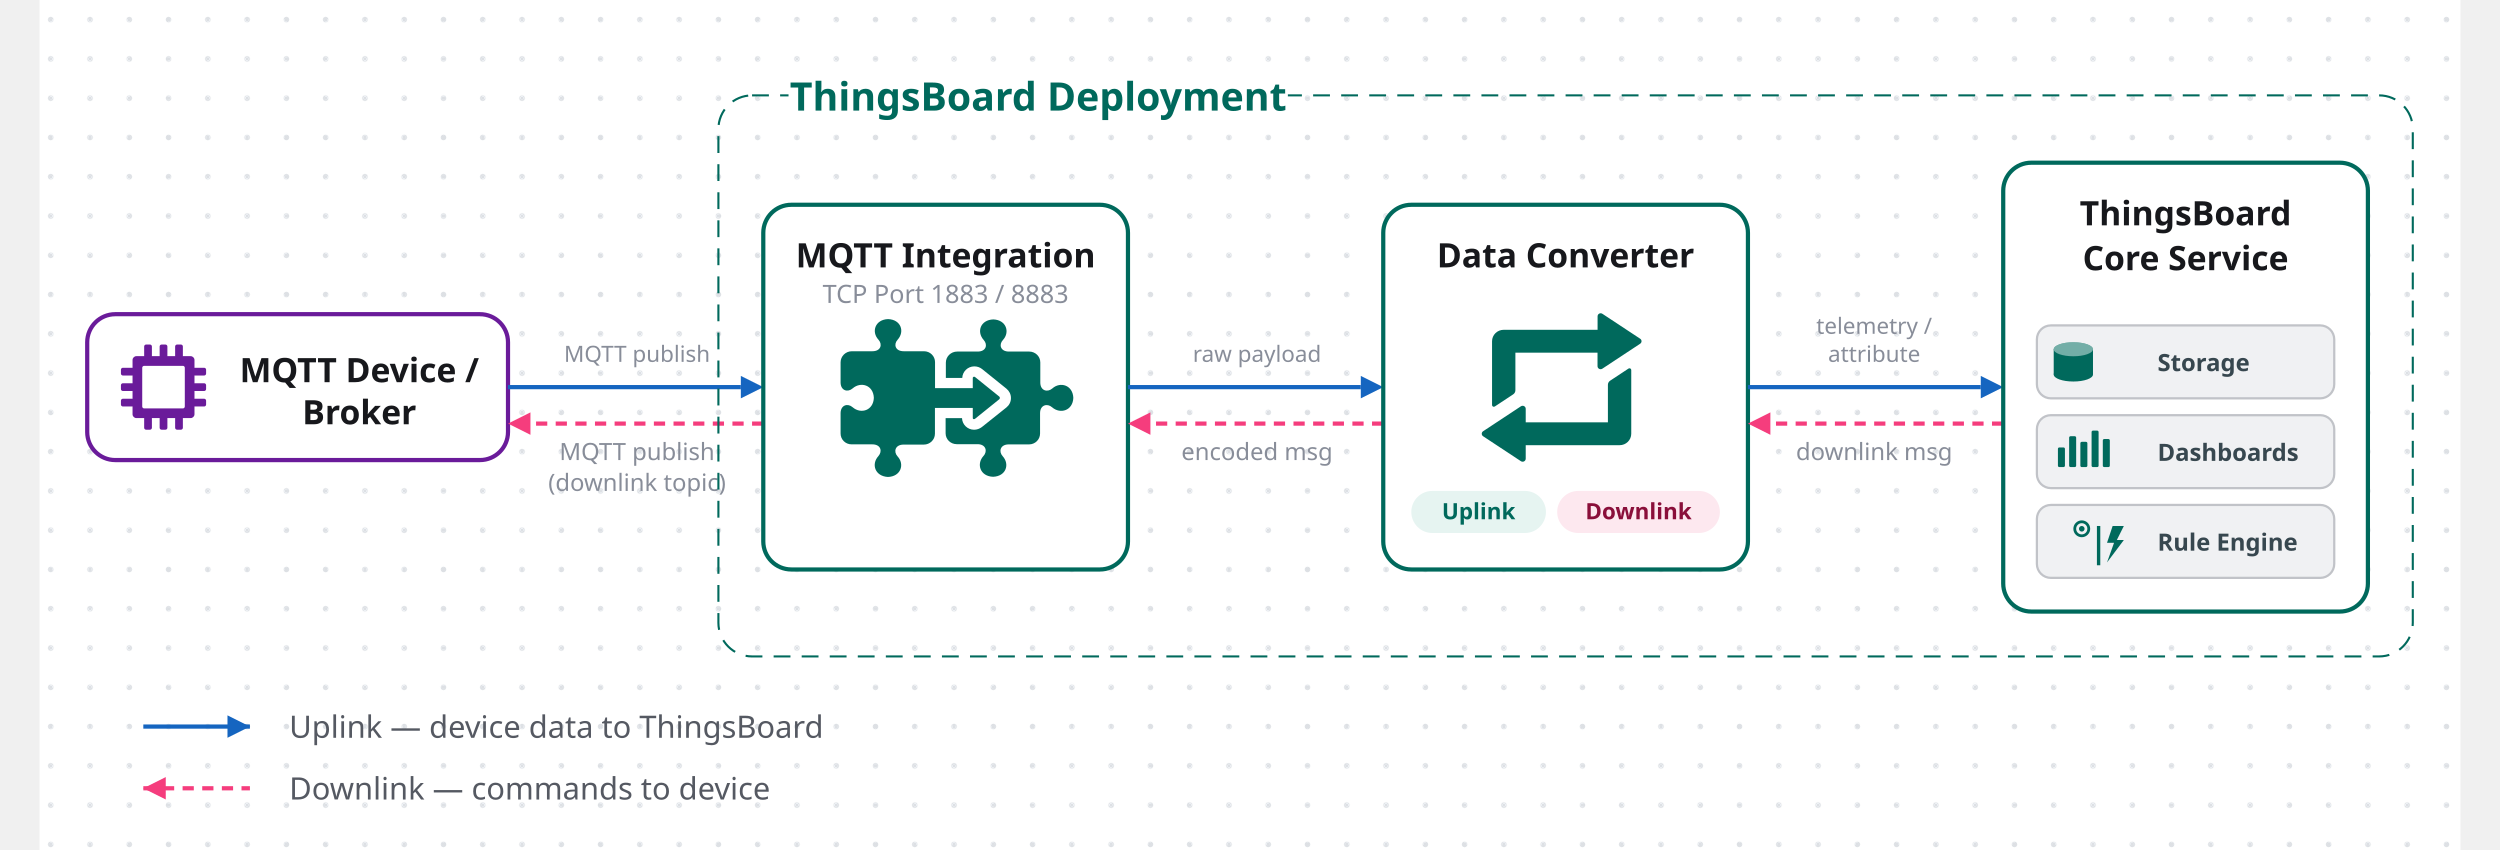
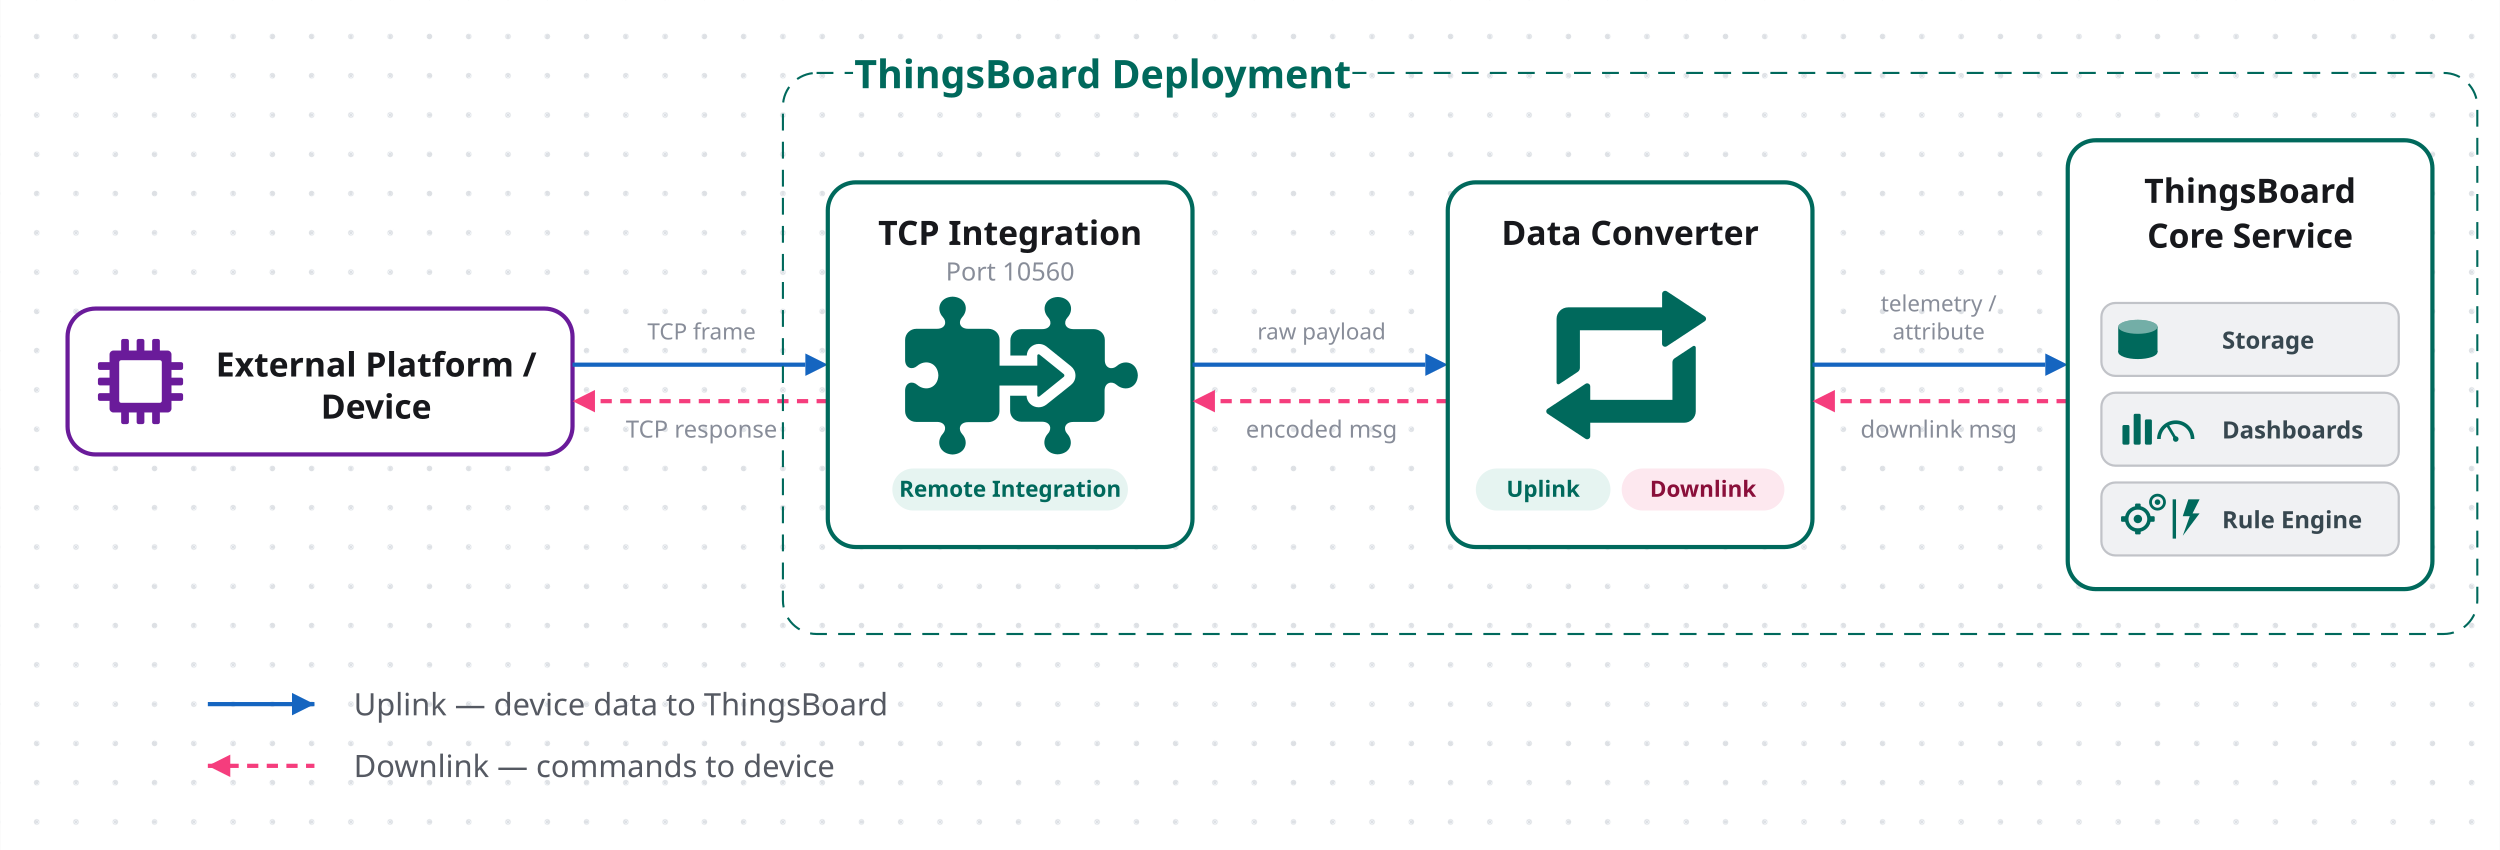
- <svg xmlns="http://www.w3.org/2000/svg" width="1400" height="476" viewBox="-11 0 863 303">
+ <svg xmlns="http://www.w3.org/2000/svg" width="1400" height="476" viewBox="-48 8 891 303">
  <defs>
    <pattern id="dots" x="0" y="0" width="14" height="14" patternUnits="userSpaceOnUse">
      <circle cx="7" cy="7" r="1" fill="#dde0e4" />
    </pattern>
    <clipPath id="clip0">
-       <path fill="#fff" d="M-11 0h863v303H-11z" />
+       <path fill="#fff" d="M-48 8h891v303H-48z" />
    </clipPath>
  </defs>
  <g clip-path="url(#clip0)">
-     <path fill="#fff" d="M-11 0h863v303H-11z" />
-     <rect x="-11" width="863" height="303" fill="url(#dots)" />
+     <path fill="#fff" d="M-48 8h891v303H-48z" />
+     <rect x="-48" y="8" width="891" height="303" fill="url(#dots)" />
    <g transform="translate(0,33)">
-       <rect x="6" y="79" width="150" height="52" rx="10" fill="#fff" stroke="#6a1b9a" stroke-width="1.5" />
-       <g transform="translate(12.5,84.3) scale(0.69)" fill="#6a1b9a">
+       <rect x="-24" y="85" width="180" height="52" rx="10" fill="#fff" stroke="#6a1b9a" stroke-width="1.5" />
+       <g transform="translate(-18.7,90.3) scale(0.69)" fill="#6a1b9a">
        <rect x="14" y="14" width="32" height="32" rx="2" fill="#6a1b9a" />
        <rect x="19" y="19" width="22" height="22" rx="1" fill="#fff" />
        <rect x="20" y="8" width="4" height="7" rx="1" />
        <rect x="28" y="8" width="4" height="7" rx="1" />
        <rect x="36" y="8" width="4" height="7" rx="1" />
        <rect x="20" y="45" width="4" height="7" rx="1" />
        <rect x="28" y="45" width="4" height="7" rx="1" />
        <rect x="36" y="45" width="4" height="7" rx="1" />
        <rect x="8" y="20" width="7" height="4" rx="1" />
        <rect x="8" y="28" width="7" height="4" rx="1" />
        <rect x="8" y="36" width="7" height="4" rx="1" />
        <rect x="45" y="20" width="7" height="4" rx="1" />
        <rect x="45" y="28" width="7" height="4" rx="1" />
        <rect x="45" y="36" width="7" height="4" rx="1" />
      </g>
-       <text x="103" y="99" text-anchor="middle" font-family="system-ui,sans-serif" font-size="12" fill="#17181c" font-weight="600" dominant-baseline="middle">MQTT Device /</text>
-       <text x="103" y="114" text-anchor="middle" font-family="system-ui,sans-serif" font-size="12" fill="#17181c" font-weight="600" dominant-baseline="middle">Broker</text>
+       <text x="86" y="105" text-anchor="middle" font-family="system-ui,sans-serif" font-size="12" fill="#17181c" font-weight="600" dominant-baseline="middle">External Platform /</text>
+       <text x="86" y="120" text-anchor="middle" font-family="system-ui,sans-serif" font-size="12" fill="#17181c" font-weight="600" dominant-baseline="middle">Device</text>
      <line x1="156" y1="105" x2="239" y2="105" stroke="#1565c0" stroke-width="1.5" />
      <polygon points="239,101 247,105 239,109" fill="#1565c0" />
-       <text x="202" y="96" text-anchor="middle" font-family="system-ui,sans-serif" font-size="8" fill="#888d99">MQTT publish</text>
+       <text x="202" y="96" text-anchor="middle" font-family="system-ui,sans-serif" font-size="8" fill="#888d99">TCP frame</text>
      <line x1="247" y1="118" x2="164" y2="118" stroke="#f53d7d" stroke-width="1.5" stroke-dasharray="4,3" />
      <polygon points="164,114 156,118 164,122" fill="#f53d7d" />
-       <text x="202" y="131" text-anchor="middle" font-family="system-ui,sans-serif" font-size="8.5" fill="#888d99">MQTT publish</text>
-       <text x="202" y="142" text-anchor="middle" font-family="system-ui,sans-serif" font-size="8.5" fill="#888d99">(downlink topic)</text>
+       <text x="202" y="131" text-anchor="middle" font-family="system-ui,sans-serif" font-size="8.5" fill="#888d99" dominant-baseline="auto">TCP response</text>
      <rect x="231" y="1" width="604" height="200" rx="12" fill="none" stroke="#00695c" stroke-width="0.75" stroke-dasharray="6,4" />
      <rect x="256" y="-6" width="178" height="14" fill="#fff" />
      <text x="345" y="1" text-anchor="middle" font-family="system-ui,sans-serif" font-size="14" fill="#00695c" font-weight="600" dominant-baseline="central" textLength="174" lengthAdjust="spacing">ThingsBoard Deployment</text>
      <rect x="247" y="40" width="130" height="130" rx="10" fill="#fff" stroke="#00695c" stroke-width="1.5" />
-       <text x="312" y="53" text-anchor="middle" font-family="system-ui,sans-serif" font-size="12" fill="#17181c" font-weight="600" dominant-baseline="hanging">MQTT Integration</text>
-       <text x="312" y="68" text-anchor="middle" font-family="system-ui,sans-serif" font-size="9" fill="#888d99" dominant-baseline="hanging">TCP Port 1883 / 8883</text>
+       <text x="312" y="53" text-anchor="middle" font-family="system-ui,sans-serif" font-size="12" fill="#17181c" font-weight="600" dominant-baseline="hanging">TCP Integration</text>
+       <text x="312" y="68" text-anchor="middle" font-family="system-ui,sans-serif" font-size="9" fill="#888d99" dominant-baseline="hanging">Port 10560</text>
      <g transform="matrix(-0.16987,0,0,-0.166552,357.5201,149.5578)" fill="#00695c">
        <path d="m 465.3,145.05 h -43.5 c -17.7,0 -21.8,-14.7 -12.6,-25.3 15.2,-17.2 7.1,-43 -20.2,-44.5 -27.3,1 -35.4,27.3 -20.2,44 9.1,10.1 5.1,25.3 -12.6,25.3 h -42.5 c -12.6,0 -23.3,10.1 -23.3,23.3 v 55.1 h -1 -78.4 v -21.8 c 0,-2 -2.5,-3 -4.6,-1.5 l -51.1,42 c -1.5,1.5 -1.5,4 0,5.6 l 51.1,42 c 2,1.5 4.6,0 4.6,-2 v -21.8 h 78.2 1 v 55.6 c 0,12.6 10.1,23.3 23.3,23.3 H 356 c 17.7,0 21.8,14.7 12.6,24.8 -15.2,17.2 -7.1,43 20.2,44 27.3,-1 35.4,-27.3 20.2,-44 -9.1,-10.1 -5.1,-24.8 12.6,-24.8 h 43 c 13.2,0 23.8,-10.6 23.8,-23.8 v -43.6 c -0.5,-17.2 -15.2,-21.2 -25.3,-12.1 -17.2,15.2 -43.5,7.1 -44.5,-20.2 1,-27.3 27.3,-35.4 44.5,-20.2 10.1,9.1 24.8,5.1 25.3,-12.1 v -44 c 0.1,-12.7 -10,-23.3 -23.1,-23.3 z" />
        <path d="m 244.7,145.45 h -43.5 c -17.7,0 -21.8,-15.2 -12.6,-25.3 15.2,-17.2 7.1,-43.5 -20.2,-44.5 -27.3,1 -35.4,26.8 -20.2,44 9.1,10.1 5.1,25.3 -12.6,25.3 H 93.1 c -13.2,0 -23.3,10.6 -23.3,23.3 v 43.5 c 0,17.7 -15.2,21.8 -25.3,12.6 -17.2,-15.2 -43.5,-7.1 -44.5,20.2 1,27.3 27.3,35.4 44,20.2 10.1,-9.1 25.3,-5.1 25.3,12.6 v 43 c 0,13.2 10.6,23.3 23.3,23.3 h 42.5 c 17.7,0 21.8,14.7 12.6,24.8 -15.2,16.7 -7.1,43 20.2,44 27.3,-1 35.4,-26.8 20.2,-44 -9.1,-10.1 -5.1,-24.8 12.6,-24.8 h 43 c 13.2,0 23.8,-10.6 23.8,-23.8 v -32.7 h -34.4 c -0.5,13.7 -11.7,24.8 -25.3,24.8 -6.1,0 -11.6,-2 -16.2,-5.6 l -51.1,-42 c -6.1,-5.1 -9.6,-12.1 -9.6,-20.2 0,-8.1 3.5,-15.2 9.6,-20.2 l 51.6,-42 c 4.6,-3.5 10.1,-5.6 16.2,-5.6 13.7,0 24.8,11.1 25.3,24.8 H 268 v -32.4 c 0,-13.2 -10.6,-23.3 -23.3,-23.3 z" />
      </g>
+       <rect x="270" y="142" width="84" height="15" rx="7.5" fill="#e6f4f1" />
+       <text x="312" y="149" text-anchor="middle" font-family="system-ui,sans-serif" font-size="8" fill="#00695c" font-weight="700" dominant-baseline="central">Remote Integration</text>
      <line x1="377" y1="105" x2="460" y2="105" stroke="#1565c0" stroke-width="1.5" />
      <polygon points="460,101 468,105 460,109" fill="#1565c0" />
      <text x="423" y="96" text-anchor="middle" font-family="system-ui,sans-serif" font-size="8" fill="#888d99">raw payload</text>
      <line x1="468" y1="118" x2="385" y2="118" stroke="#f53d7d" stroke-width="1.5" stroke-dasharray="4,3" />
      <polygon points="385,114 377,118 385,122" fill="#f53d7d" />
-       <text x="423" y="131" text-anchor="middle" font-family="system-ui,sans-serif" font-size="8.5" fill="#888d99">encoded msg</text>
+       <text x="423" y="131" text-anchor="middle" font-family="system-ui,sans-serif" font-size="8.5" fill="#888d99" dominant-baseline="auto">encoded msg</text>
      <rect x="468" y="40" width="130" height="130" rx="10" fill="#fff" stroke="#00695c" stroke-width="1.5" />
      <text x="533" y="53" text-anchor="middle" font-family="system-ui,sans-serif" font-size="12" fill="#17181c" font-weight="600" dominant-baseline="hanging">Data Converter</text>
      <g transform="matrix(0.217828,0,0,0.213574,478.2844,73.1842)" fill="#00695c">
        <path d="m 373.23,68.177 -61.8,-41.6 c -3.4,-2.3 -7.9,0.1 -7.9,4.2 v 22.5 h -153.6 c -10.6,0 -19.1,8.6 -19.1,19.1 v 106.5 c 0,2.3 2.6,3.7 4.5,2.4 l 30,-20.2 c 2.3,-1.5 3.7,-4.1 3.7,-6.9 v -62.7 h 134.4 v 22.5 c 0,4.1 4.5,6.5 7.9,4.2 l 61.8,-41.6 c 3.1,-2 3.1,-6.4 0.1,-8.4 z" />
        <path d="m 354.13,117.98 -30,20.2 c -2.3,1.5 -3.7,4.1 -3.7,6.9 v 62.6 h -134.5 v -22.5 c 0,-4.1 -4.5,-6.5 -7.9,-4.2 l -61.8,41.6 c -3,2 -3,6.4 0,8.4 l 61.8,41.6 c 3.4,2.3 7.9,-0.1 7.9,-4.2 v -22.5 h 153.5 c 10.6,0.1 19.2,-8.5 19.2,-19.1 v -106.4 c 0,-2.3 -2.6,-3.7 -4.5,-2.4 z" />
      </g>
      <rect x="478" y="142" width="48" height="15" rx="7.5" fill="#e6f4f1" />
      <text x="502" y="149" text-anchor="middle" font-family="system-ui,sans-serif" font-size="8" fill="#00695c" font-weight="700" dominant-baseline="central">Uplink</text>
      <rect x="530" y="142" width="58" height="15" rx="7.5" fill="#fde8ef" />
      <text x="559" y="149" text-anchor="middle" font-family="system-ui,sans-serif" font-size="8" fill="#8a0f3a" font-weight="700" dominant-baseline="central">Downlink</text>
      <line x1="598" y1="105" x2="681" y2="105" stroke="#1565c0" stroke-width="1.5" />
      <polygon points="681,101 689,105 681,109" fill="#1565c0" />
      <text x="643" y="86" text-anchor="middle" font-family="system-ui,sans-serif" font-size="8" fill="#888d99">telemetry /</text>
      <text x="643" y="96" text-anchor="middle" font-family="system-ui,sans-serif" font-size="8" fill="#888d99">attribute</text>
      <line x1="689" y1="118" x2="606" y2="118" stroke="#f53d7d" stroke-width="1.5" stroke-dasharray="4,3" />
      <polygon points="606,114 598,118 606,122" fill="#f53d7d" />
-       <text x="643" y="131" text-anchor="middle" font-family="system-ui,sans-serif" font-size="8.5" fill="#888d99">downlink msg</text>
+       <text x="643" y="131" text-anchor="middle" font-family="system-ui,sans-serif" font-size="8.5" fill="#888d99" dominant-baseline="auto">downlink msg</text>
      <rect x="689" y="25" width="130" height="160" rx="10" fill="#fff" stroke="#00695c" stroke-width="1.5" />
      <text x="754" y="38" text-anchor="middle" font-family="system-ui,sans-serif" font-size="12" fill="#17181c" font-weight="600" dominant-baseline="hanging">ThingsBoard</text>
      <text x="754" y="54" text-anchor="middle" font-family="system-ui,sans-serif" font-size="12" fill="#17181c" font-weight="600" dominant-baseline="hanging">Core Service</text>
      <g transform="translate(0,25)">
        <rect x="701" y="58" width="106" height="26" rx="5" fill="#f0f1f3" stroke="#c1c3c8" stroke-width=".8" />
        <g fill="#00695c" transform="translate(45,1.5)">
          <ellipse cx="669" cy="65" rx="7" ry="2.5" fill="#00695c" />
          <rect x="662" y="65" width="14" height="9" fill="#00695c" />
          <ellipse cx="669" cy="74" rx="7" ry="2.5" fill="#00695c" />
          <ellipse cx="669" cy="65" rx="7" ry="2.5" fill="#e6f4f1" opacity=".5" />
        </g>
        <text x="744" y="71" text-anchor="start" font-family="system-ui,sans-serif" font-size="8.5" fill="#37474f" font-weight="600" dominant-baseline="central">Storage</text>
        <rect x="701" y="90" width="106" height="26" rx="5" fill="#f0f1f3" stroke="#c1c3c8" stroke-width=".8" />
        <g fill="#00695c" transform="translate(47.5,2.5)">
          <rect x="661" y="99" width="2.5" height="7" rx=".5" />
          <rect x="665" y="95" width="2.5" height="11" rx=".5" />
          <rect x="669" y="97" width="2.5" height="9" rx=".5" />
-           <rect x="673" y="93" width="2.5" height="13" rx=".5" />
-           <rect x="677" y="96" width="2.5" height="10" rx=".5" />
+           <path d="M674,104 a6,6 0 0,1 12,0" fill="none" stroke="#00695c" stroke-width="1.3" />
+           <line x1="680" y1="104" x2="677" y2="99" stroke="#00695c" stroke-width="1" stroke-linecap="round" />
+           <circle cx="680" cy="104" r="1" fill="#00695c" />
        </g>
        <text x="744" y="103" text-anchor="start" font-family="system-ui,sans-serif" font-size="8.5" fill="#37474f" font-weight="600" dominant-baseline="central">Dashboards</text>
        <rect x="701" y="122" width="106" height="26" rx="5" fill="#f0f1f3" stroke="#c1c3c8" stroke-width=".8" />
-         <g fill="#00695c" transform="translate(45,1.5)">
+         <g fill="#00695c" transform="translate(49,0)">
+           <circle cx="665" cy="135" r="4" fill="none" stroke="#00695c" stroke-width="1.3" />
+           <circle cx="665" cy="135" r="1.5" fill="#00695c" />
+           <rect x="664" y="129.5" width="2" height="2" rx=".4" />
+           <rect x="664" y="138.5" width="2" height="2" rx=".4" />
+           <rect x="659" y="134" width="2" height="2" rx=".4" />
+           <rect x="669" y="134" width="2" height="2" rx=".4" />
          <circle cx="672" cy="129" r="2.5" fill="none" stroke="#00695c" stroke-width="1" />
          <circle cx="672" cy="129" r="1" fill="#00695c" />
          <line x1="678" y1="128" x2="678" y2="142" stroke="#00695c" stroke-width="1.2" />
          <polygon points="683,128 681,134 683.5,134 681,141 687,133 684.5,133 687,128" fill="#00695c" />
        </g>
        <text x="744" y="135" text-anchor="start" font-family="system-ui,sans-serif" font-size="8.5" fill="#37474f" font-weight="600" dominant-baseline="central">Rule Engine</text>
      </g>
      <line x1="26" y1="226" x2="64" y2="226" stroke="#1565c0" stroke-width="1.5" />
      <polygon points="56,222 64,226 56,230" fill="#1565c0" />
      <text x="78" y="230" font-family="system-ui,sans-serif" font-size="11" fill="#555962">Uplink — device data to ThingsBoard</text>
      <line x1="26" y1="248" x2="64" y2="248" stroke="#f53d7d" stroke-width="1.5" stroke-dasharray="4,3" />
      <polygon points="34,244 26,248 34,252" fill="#f53d7d" />
      <text x="78" y="252" font-family="system-ui,sans-serif" font-size="11" fill="#555962">Downlink — commands to device</text>
    </g>
  </g>
</svg>
